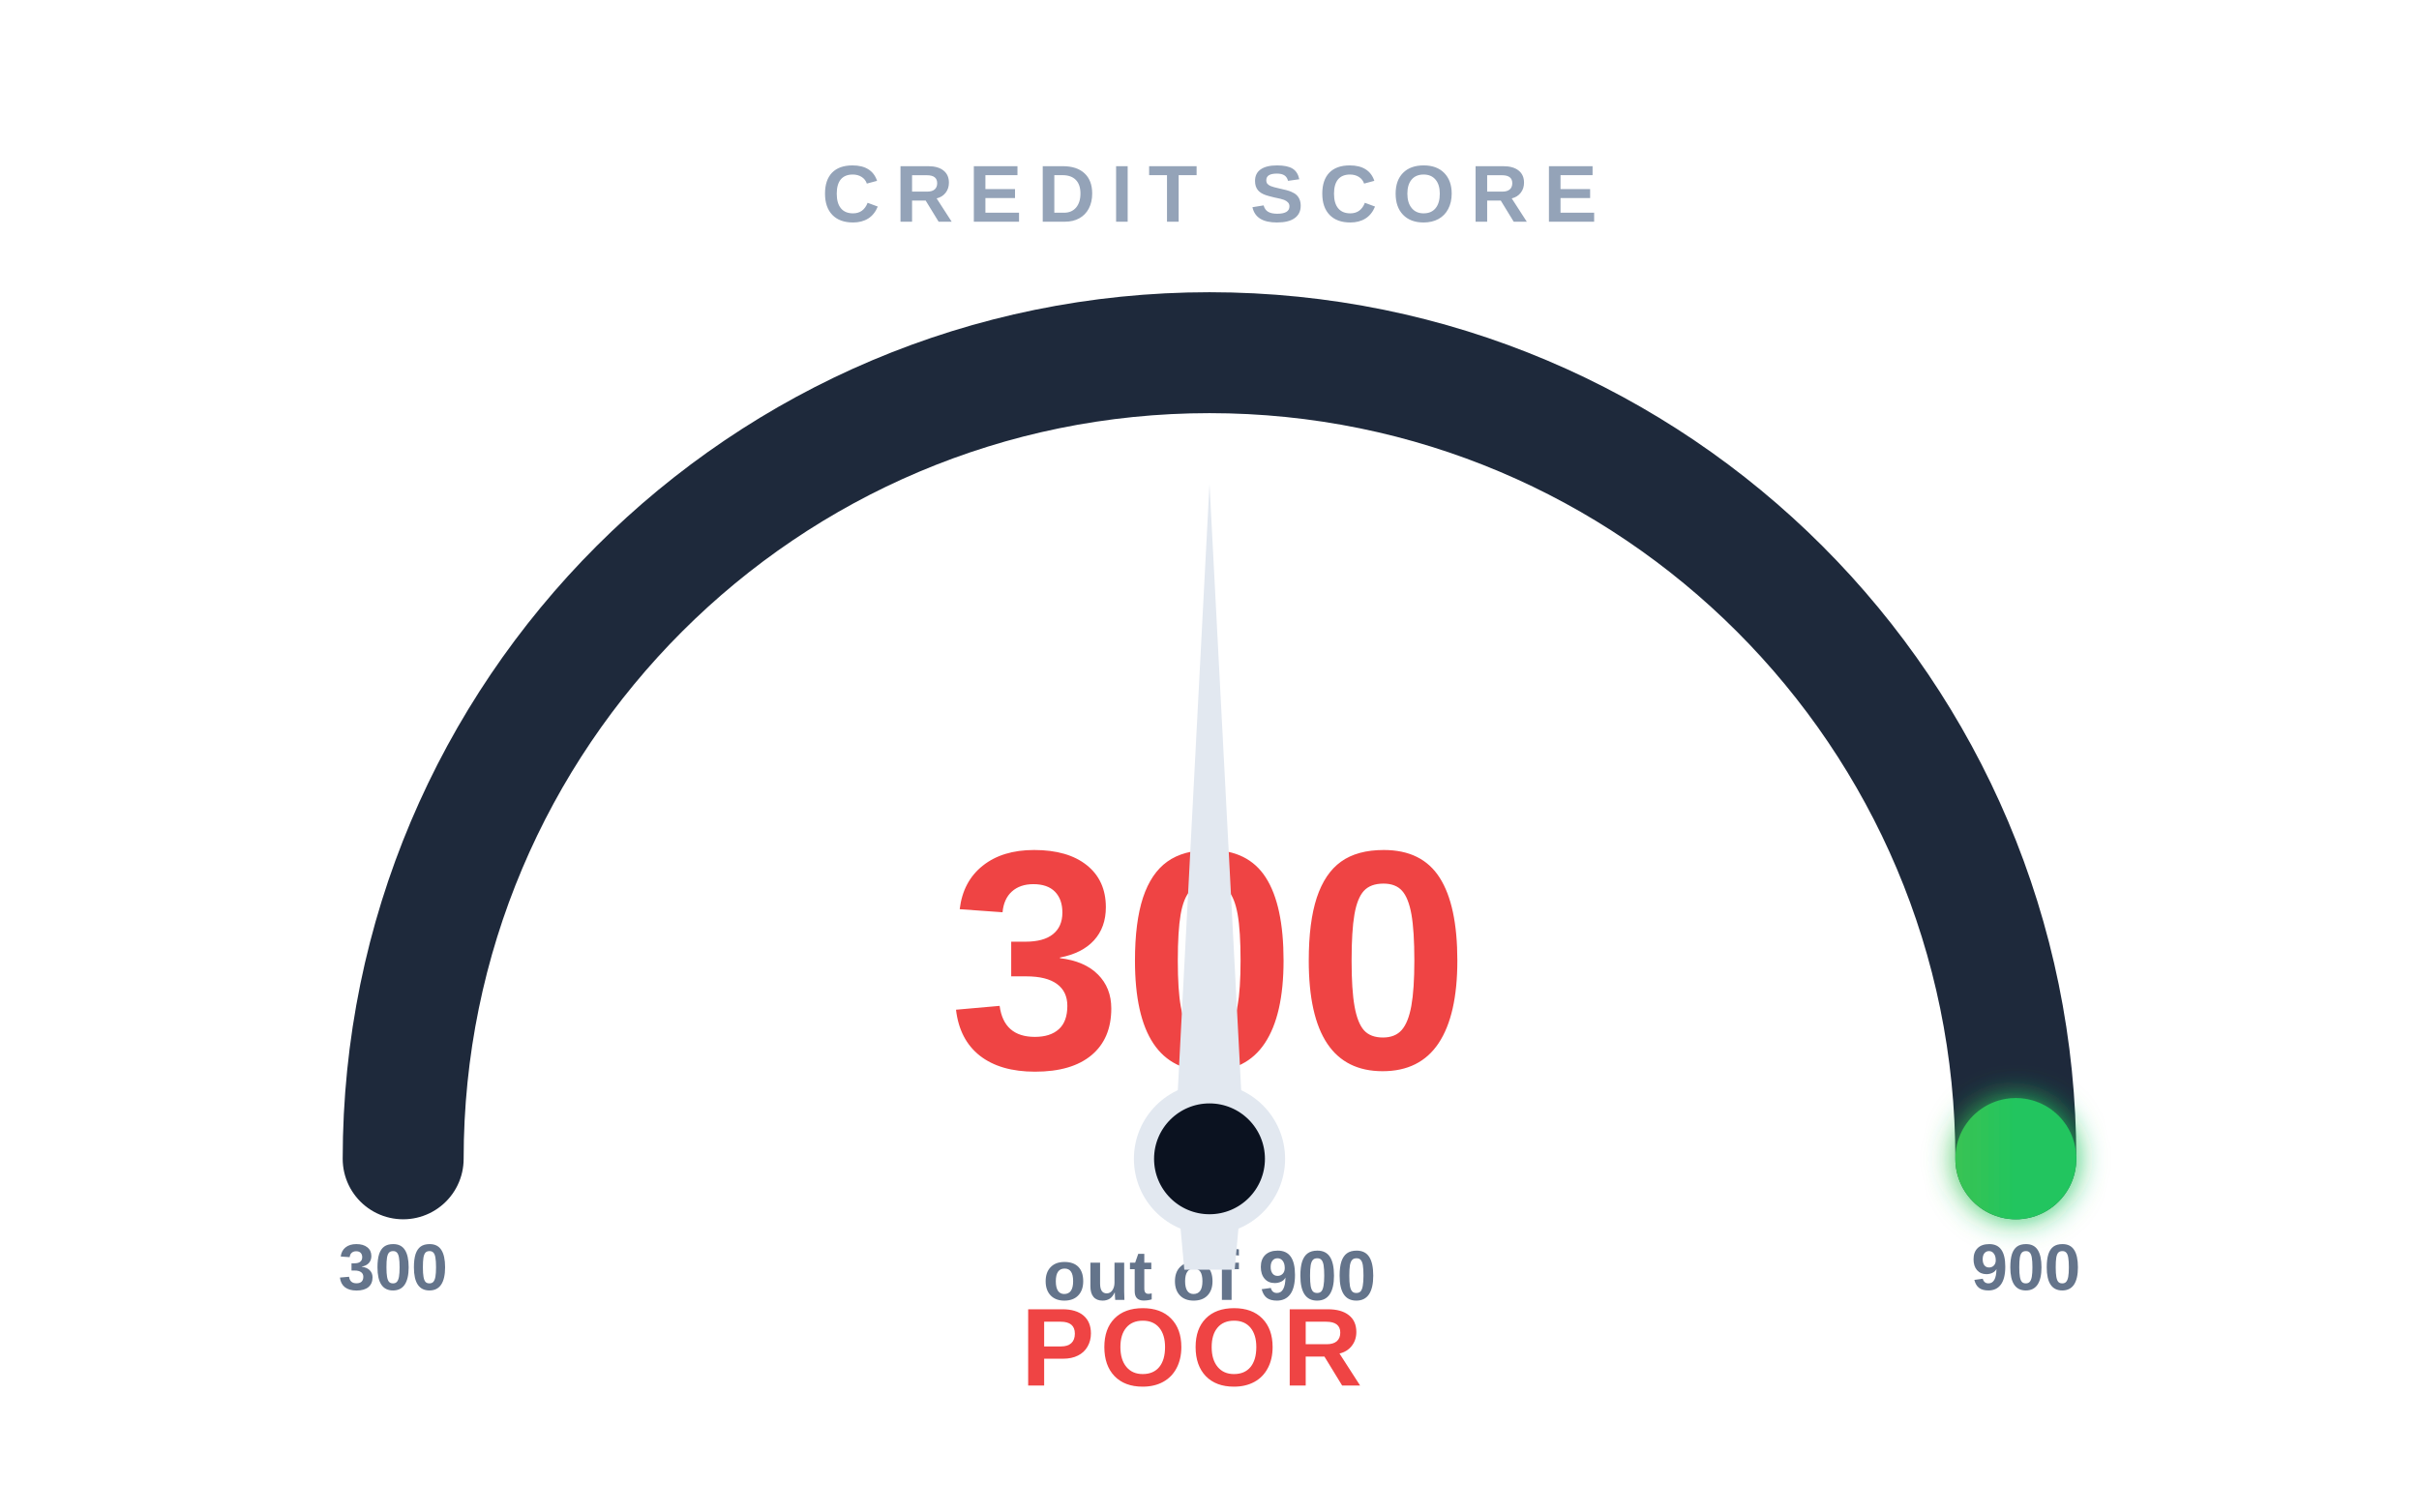
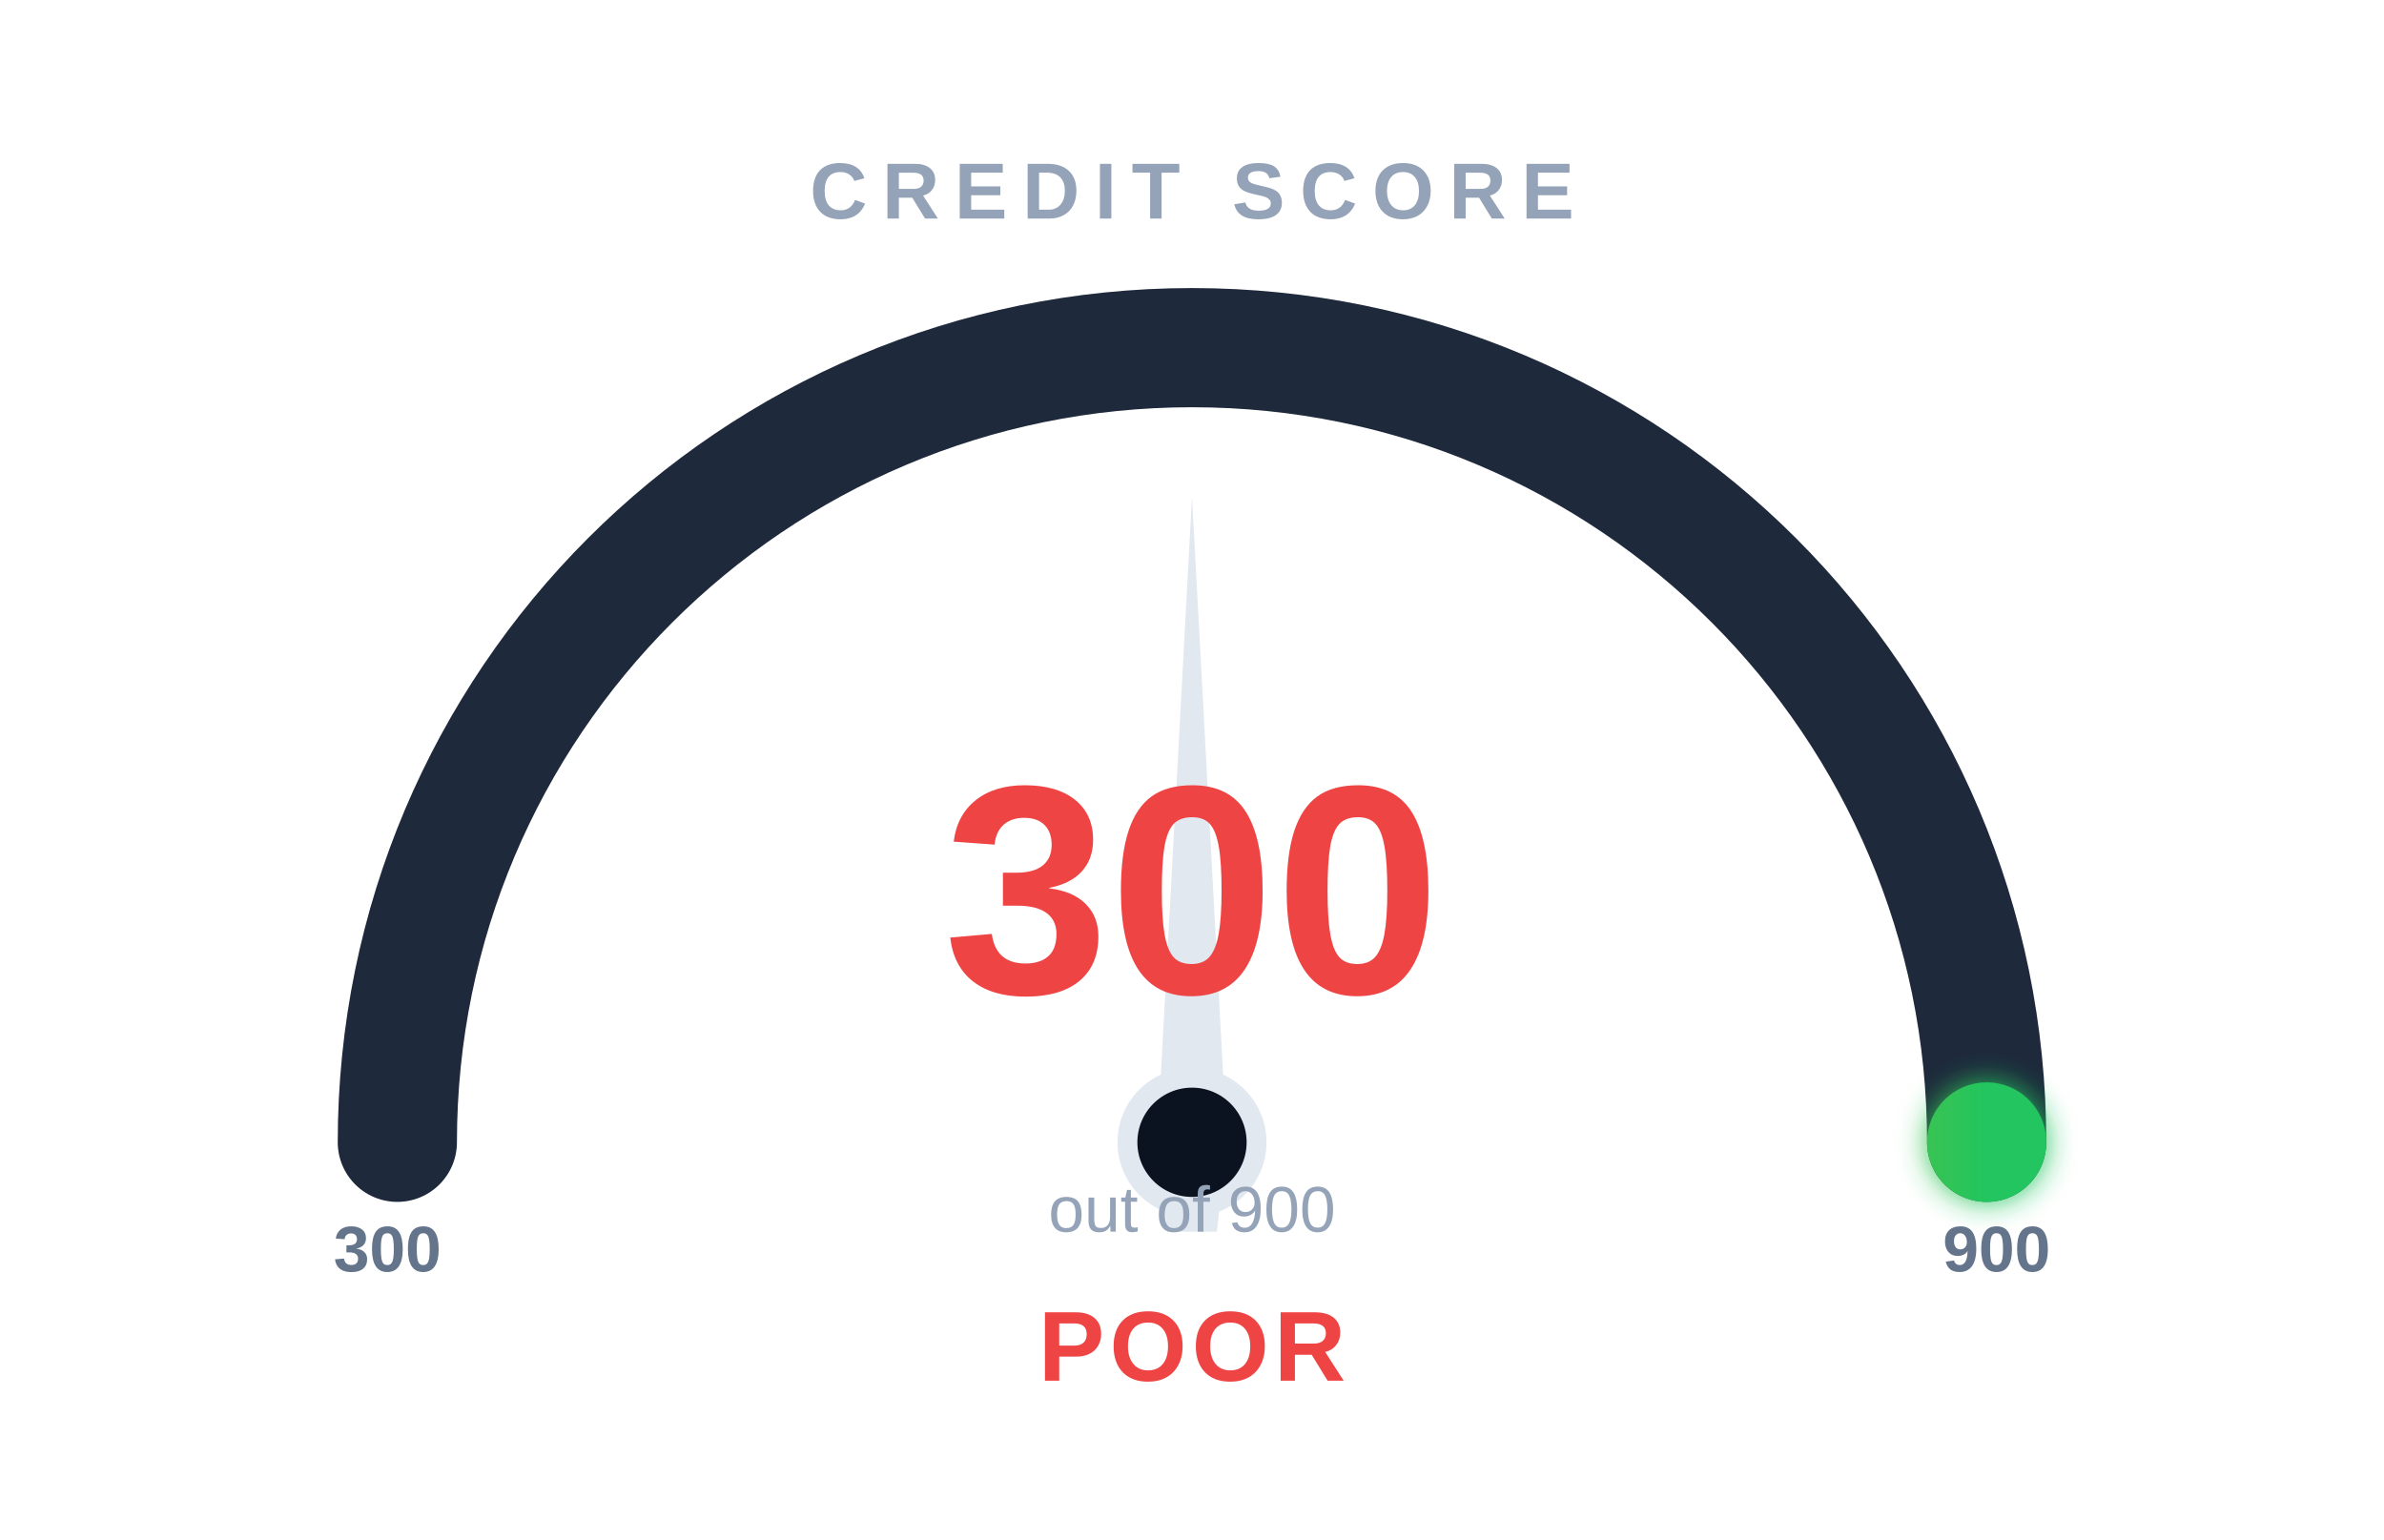
- <svg xmlns="http://www.w3.org/2000/svg" viewBox="0 0 480 300" font-family="Arial, Helvetica, sans-serif">
+ <svg xmlns="http://www.w3.org/2000/svg" viewBox="0 0 480 310" font-family="Arial, Helvetica, sans-serif">
  <defs>
    <linearGradient id="arcgrad" x1="0" y1="0" x2="1" y2="0">
      <stop offset="0%" stop-color="#ef4444" />
      <stop offset="42%" stop-color="#f59e0b" />
      <stop offset="68%" stop-color="#eab308" />
      <stop offset="100%" stop-color="#22c55e" />
    </linearGradient>
    <filter id="glow" x="-40%" y="-40%" width="180%" height="180%">
      <feGaussianBlur stdDeviation="3" result="b" />
      <feMerge>
        <feMergeNode in="b" />
        <feMergeNode in="SourceGraphic" />
      </feMerge>
    </filter>
  </defs>
  <text x="240" y="44" text-anchor="middle" fill="#94a3b8" font-size="16" letter-spacing="3" font-weight="700">CREDIT SCORE</text>
  <path d="M 80 230 A 160 160 0 0 1 400 230" fill="none" stroke="#1e293b" stroke-width="24" stroke-linecap="round" />
  <path d="M 80 230 A 160 160 0 0 1 400 230" fill="none" stroke="url(#arcgrad)" stroke-width="24" stroke-linecap="round" stroke-dasharray="502.65" stroke-dashoffset="502.65" filter="url(#glow)">
    <animate attributeName="stroke-dashoffset" dur="5s" repeatCount="indefinite" values="502.65;301.59;301.59;210.44;210.44;125.66;125.66;41.72;41.72" keyTimes="0;0.20;0.28;0.48;0.56;0.76;0.84;0.95;1" calcMode="spline" keySplines="0.25 0 0.15 1;0 0 1 1;0.25 0 0.15 1;0 0 1 1;0.25 0 0.15 1;0 0 1 1;0.25 0 0.15 1;0 0 1 1" />
  </path>
  <text x="78" y="256" text-anchor="middle" fill="#64748b" font-size="13" font-weight="700">300</text>
  <text x="402" y="256" text-anchor="middle" fill="#64748b" font-size="13" font-weight="700">900</text>
-   <text x="240" y="212" text-anchor="middle" fill="#ef4444" font-size="62" font-weight="800" opacity="1">300<animate attributeName="opacity" dur="5s" repeatCount="indefinite" values="0;0;1;1;0;0" keyTimes="0;0.00;0.00;0.05;0.05;1" />
-   </text>
-   <text x="240" y="212" text-anchor="middle" fill="#ef4444" font-size="62" font-weight="800" opacity="0">400<animate attributeName="opacity" dur="5s" repeatCount="indefinite" values="0;0;1;1;0;0" keyTimes="0;0.05;0.05;0.10;0.10;1" />
-   </text>
-   <text x="240" y="212" text-anchor="middle" fill="#ef4444" font-size="62" font-weight="800" opacity="0">500<animate attributeName="opacity" dur="5s" repeatCount="indefinite" values="0;0;1;1;0;0" keyTimes="0;0.10;0.10;0.15;0.15;1" />
-   </text>
-   <text x="240" y="212" text-anchor="middle" fill="#ef4444" font-size="62" font-weight="800" opacity="0">540<animate attributeName="opacity" dur="5s" repeatCount="indefinite" values="0;0;1;1;0;0" keyTimes="0;0.15;0.15;0.28;0.28;1" />
-   </text>
-   <text x="240" y="212" text-anchor="middle" fill="#f59e0b" font-size="62" font-weight="800" opacity="0">570<animate attributeName="opacity" dur="5s" repeatCount="indefinite" values="0;0;1;1;0;0" keyTimes="0;0.28;0.28;0.36;0.36;1" />
-   </text>
-   <text x="240" y="212" text-anchor="middle" fill="#f59e0b" font-size="62" font-weight="800" opacity="0">620<animate attributeName="opacity" dur="5s" repeatCount="indefinite" values="0;0;1;1;0;0" keyTimes="0;0.36;0.36;0.42;0.42;1" />
-   </text>
-   <text x="240" y="212" text-anchor="middle" fill="#f59e0b" font-size="62" font-weight="800" opacity="0">650<animate attributeName="opacity" dur="5s" repeatCount="indefinite" values="0;0;1;1;0;0" keyTimes="0;0.42;0.42;0.56;0.56;1" />
-   </text>
-   <text x="240" y="212" text-anchor="middle" fill="#eab308" font-size="62" font-weight="800" opacity="0">680<animate attributeName="opacity" dur="5s" repeatCount="indefinite" values="0;0;1;1;0;0" keyTimes="0;0.56;0.56;0.64;0.64;1" />
-   </text>
-   <text x="240" y="212" text-anchor="middle" fill="#eab308" font-size="62" font-weight="800" opacity="0">720<animate attributeName="opacity" dur="5s" repeatCount="indefinite" values="0;0;1;1;0;0" keyTimes="0;0.64;0.64;0.70;0.70;1" />
-   </text>
-   <text x="240" y="212" text-anchor="middle" fill="#eab308" font-size="62" font-weight="800" opacity="0">749<animate attributeName="opacity" dur="5s" repeatCount="indefinite" values="0;0;1;1;0;0" keyTimes="0;0.70;0.70;0.84;0.84;1" />
-   </text>
-   <text x="240" y="212" text-anchor="middle" fill="#22c55e" font-size="62" font-weight="800" opacity="0">780<animate attributeName="opacity" dur="5s" repeatCount="indefinite" values="0;0;1;1;0;0" keyTimes="0;0.84;0.84;0.90;0.90;1" />
-   </text>
-   <text x="240" y="212" text-anchor="middle" fill="#22c55e" font-size="62" font-weight="800" opacity="0">850<animate attributeName="opacity" dur="5s" repeatCount="indefinite" values="0;0;1;1" keyTimes="0;0.90;0.90;1" />
-   </text>
-   <text x="240" y="258" text-anchor="middle" fill="#64748b" font-size="14" font-weight="600">out of 900</text>
-   <text x="240" y="275" text-anchor="middle" fill="#ef4444" font-size="22" font-weight="800" letter-spacing="1" opacity="1">POOR
-     <animate attributeName="opacity" dur="5s" repeatCount="indefinite" values="0;0;1;1;0;0" keyTimes="0;0.00;0.00;0.28;0.28;1" />
-   </text>
-   <text x="240" y="275" text-anchor="middle" fill="#f59e0b" font-size="22" font-weight="800" letter-spacing="1" opacity="0">FAIR
-     <animate attributeName="opacity" dur="5s" repeatCount="indefinite" values="0;0;1;1;0;0" keyTimes="0;0.28;0.28;0.56;0.56;1" />
-   </text>
-   <text x="240" y="275" text-anchor="middle" fill="#eab308" font-size="22" font-weight="800" letter-spacing="1" opacity="0">GOOD
-     <animate attributeName="opacity" dur="5s" repeatCount="indefinite" values="0;0;1;1;0;0" keyTimes="0;0.56;0.56;0.84;0.84;1" />
-   </text>
-   <text x="240" y="275" text-anchor="middle" fill="#22c55e" font-size="22" font-weight="800" letter-spacing="1" opacity="0">EXCELLENT
-     <animate attributeName="opacity" dur="5s" repeatCount="indefinite" values="0;0;1;1" keyTimes="0;0.84;0.84;1" />
-   </text>
  <g>
-     <path d="M 233 230 L 240 96 L 247 230 L 245 252 L 235 252 Z" fill="#e2e8f0" />
+     <path d="M 233 230 L 240 100 L 247 230 L 245 248 L 235 248 Z" fill="#e2e8f0" />
    <circle cx="240" cy="230" r="13" fill="#0b1220" stroke="#e2e8f0" stroke-width="4" />
    <animateTransform attributeName="transform" type="rotate" dur="5s" repeatCount="indefinite" values="-90 240 230;-10 240 230;-10 240 230;20 240 230;20 240 230;50 240 230;50 240 230;81 240 230;81 240 230" keyTimes="0;0.20;0.28;0.48;0.56;0.76;0.84;0.95;1" calcMode="spline" keySplines="0.25 0 0.15 1;0 0 1 1;0.25 0 0.15 1;0 0 1 1;0.25 0 0.15 1;0 0 1 1;0.25 0 0.15 1;0 0 1 1" />
  </g>
+   <text x="240" y="200" text-anchor="middle" fill="#ef4444" font-size="60" font-weight="800" opacity="1">300<animate attributeName="opacity" dur="5s" repeatCount="indefinite" values="0;0;1;1;0;0" keyTimes="0;0.00;0.00;0.05;0.05;1" />
+   </text>
+   <text x="240" y="200" text-anchor="middle" fill="#ef4444" font-size="60" font-weight="800" opacity="0">400<animate attributeName="opacity" dur="5s" repeatCount="indefinite" values="0;0;1;1;0;0" keyTimes="0;0.05;0.05;0.10;0.10;1" />
+   </text>
+   <text x="240" y="200" text-anchor="middle" fill="#ef4444" font-size="60" font-weight="800" opacity="0">500<animate attributeName="opacity" dur="5s" repeatCount="indefinite" values="0;0;1;1;0;0" keyTimes="0;0.10;0.10;0.15;0.15;1" />
+   </text>
+   <text x="240" y="200" text-anchor="middle" fill="#ef4444" font-size="60" font-weight="800" opacity="0">540<animate attributeName="opacity" dur="5s" repeatCount="indefinite" values="0;0;1;1;0;0" keyTimes="0;0.15;0.15;0.28;0.28;1" />
+   </text>
+   <text x="240" y="200" text-anchor="middle" fill="#f59e0b" font-size="60" font-weight="800" opacity="0">570<animate attributeName="opacity" dur="5s" repeatCount="indefinite" values="0;0;1;1;0;0" keyTimes="0;0.28;0.28;0.36;0.36;1" />
+   </text>
+   <text x="240" y="200" text-anchor="middle" fill="#f59e0b" font-size="60" font-weight="800" opacity="0">620<animate attributeName="opacity" dur="5s" repeatCount="indefinite" values="0;0;1;1;0;0" keyTimes="0;0.36;0.36;0.42;0.42;1" />
+   </text>
+   <text x="240" y="200" text-anchor="middle" fill="#f59e0b" font-size="60" font-weight="800" opacity="0">650<animate attributeName="opacity" dur="5s" repeatCount="indefinite" values="0;0;1;1;0;0" keyTimes="0;0.42;0.42;0.56;0.56;1" />
+   </text>
+   <text x="240" y="200" text-anchor="middle" fill="#eab308" font-size="60" font-weight="800" opacity="0">680<animate attributeName="opacity" dur="5s" repeatCount="indefinite" values="0;0;1;1;0;0" keyTimes="0;0.56;0.56;0.64;0.64;1" />
+   </text>
+   <text x="240" y="200" text-anchor="middle" fill="#eab308" font-size="60" font-weight="800" opacity="0">720<animate attributeName="opacity" dur="5s" repeatCount="indefinite" values="0;0;1;1;0;0" keyTimes="0;0.64;0.64;0.70;0.70;1" />
+   </text>
+   <text x="240" y="200" text-anchor="middle" fill="#eab308" font-size="60" font-weight="800" opacity="0">749<animate attributeName="opacity" dur="5s" repeatCount="indefinite" values="0;0;1;1;0;0" keyTimes="0;0.70;0.70;0.84;0.84;1" />
+   </text>
+   <text x="240" y="200" text-anchor="middle" fill="#22c55e" font-size="60" font-weight="800" opacity="0">780<animate attributeName="opacity" dur="5s" repeatCount="indefinite" values="0;0;1;1;0;0" keyTimes="0;0.84;0.84;0.90;0.90;1" />
+   </text>
+   <text x="240" y="200" text-anchor="middle" fill="#22c55e" font-size="60" font-weight="800" opacity="0">850<animate attributeName="opacity" dur="5s" repeatCount="indefinite" values="0;0;1;1" keyTimes="0;0.90;0.90;1" />
+   </text>
+   <text x="240" y="248" text-anchor="middle" fill="#94a3b8" font-size="13" font-weight="500">out of 900</text>
+   <text x="240" y="278" text-anchor="middle" fill="#ef4444" font-size="20" font-weight="800" letter-spacing="1" opacity="1">POOR<animate attributeName="opacity" dur="5s" repeatCount="indefinite" values="0;0;1;1;0;0" keyTimes="0;0.00;0.00;0.28;0.28;1" />
+   </text>
+   <text x="240" y="278" text-anchor="middle" fill="#f59e0b" font-size="20" font-weight="800" letter-spacing="1" opacity="0">FAIR<animate attributeName="opacity" dur="5s" repeatCount="indefinite" values="0;0;1;1;0;0" keyTimes="0;0.28;0.28;0.56;0.56;1" />
+   </text>
+   <text x="240" y="278" text-anchor="middle" fill="#eab308" font-size="20" font-weight="800" letter-spacing="1" opacity="0">GOOD<animate attributeName="opacity" dur="5s" repeatCount="indefinite" values="0;0;1;1;0;0" keyTimes="0;0.56;0.56;0.84;0.84;1" />
+   </text>
+   <text x="240" y="278" text-anchor="middle" fill="#22c55e" font-size="20" font-weight="800" letter-spacing="1" opacity="0">EXCELLENT<animate attributeName="opacity" dur="5s" repeatCount="indefinite" values="0;0;1;1" keyTimes="0;0.84;0.84;1" />
+   </text>
</svg>
